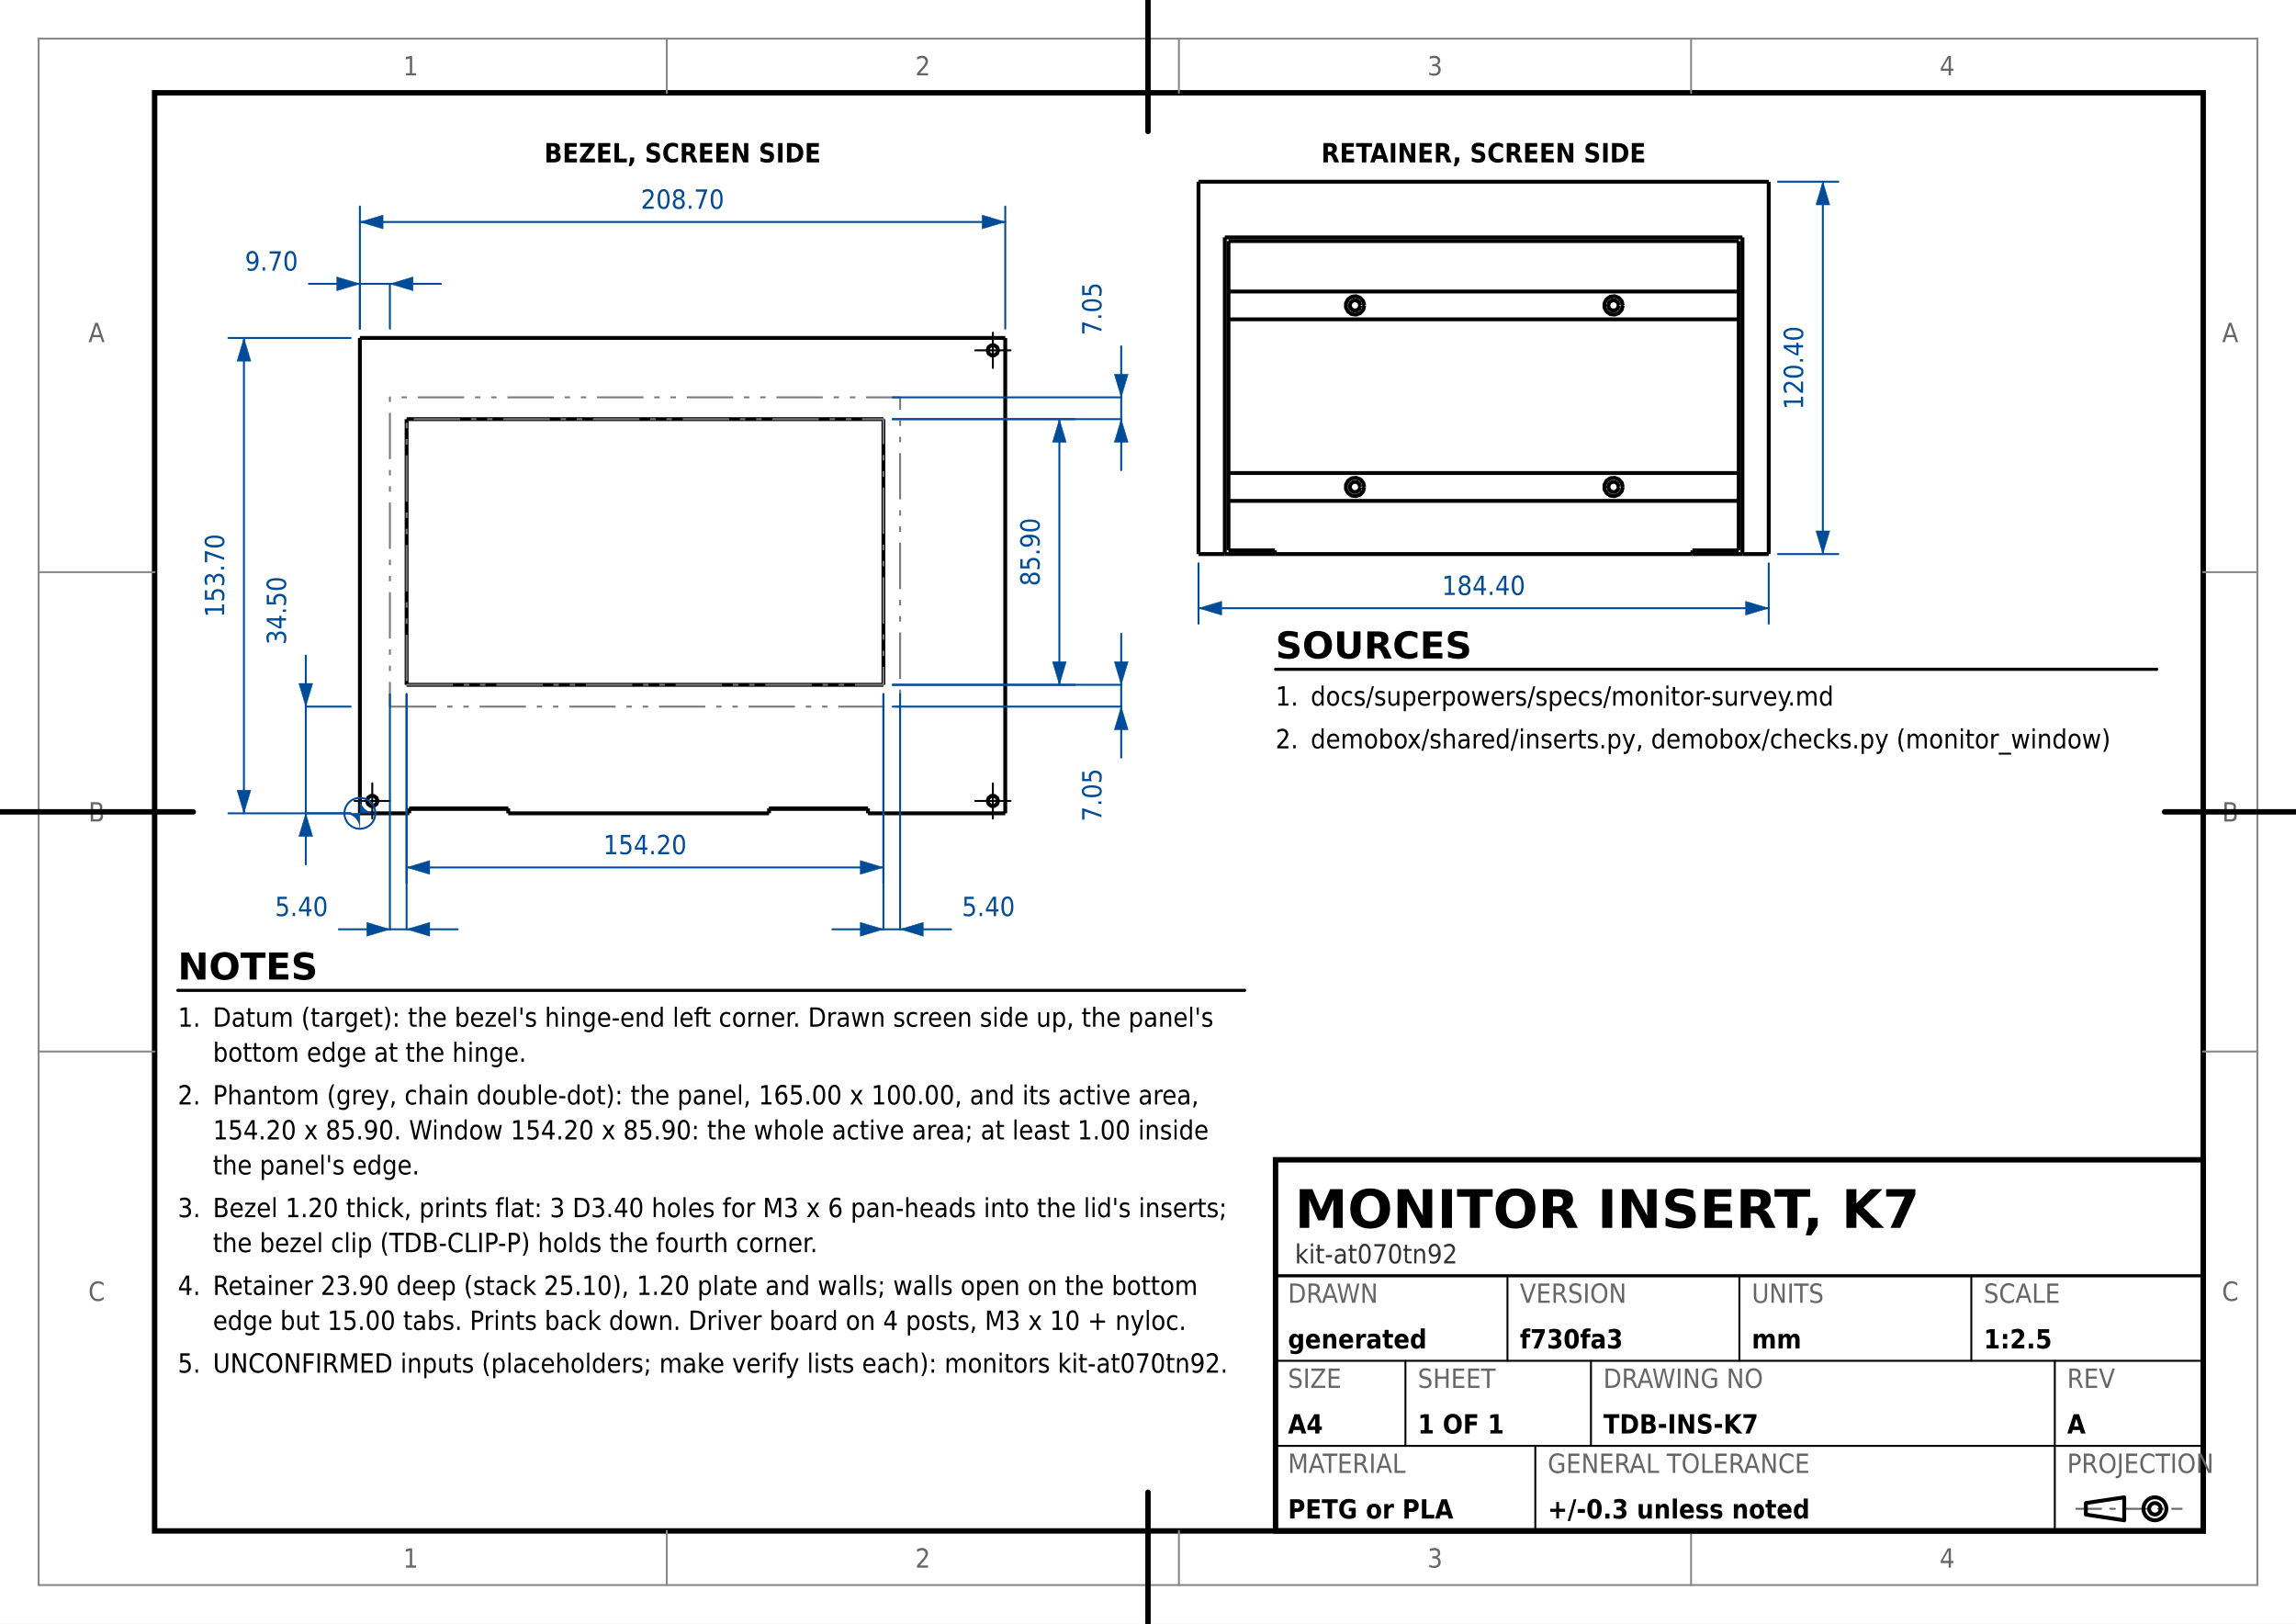
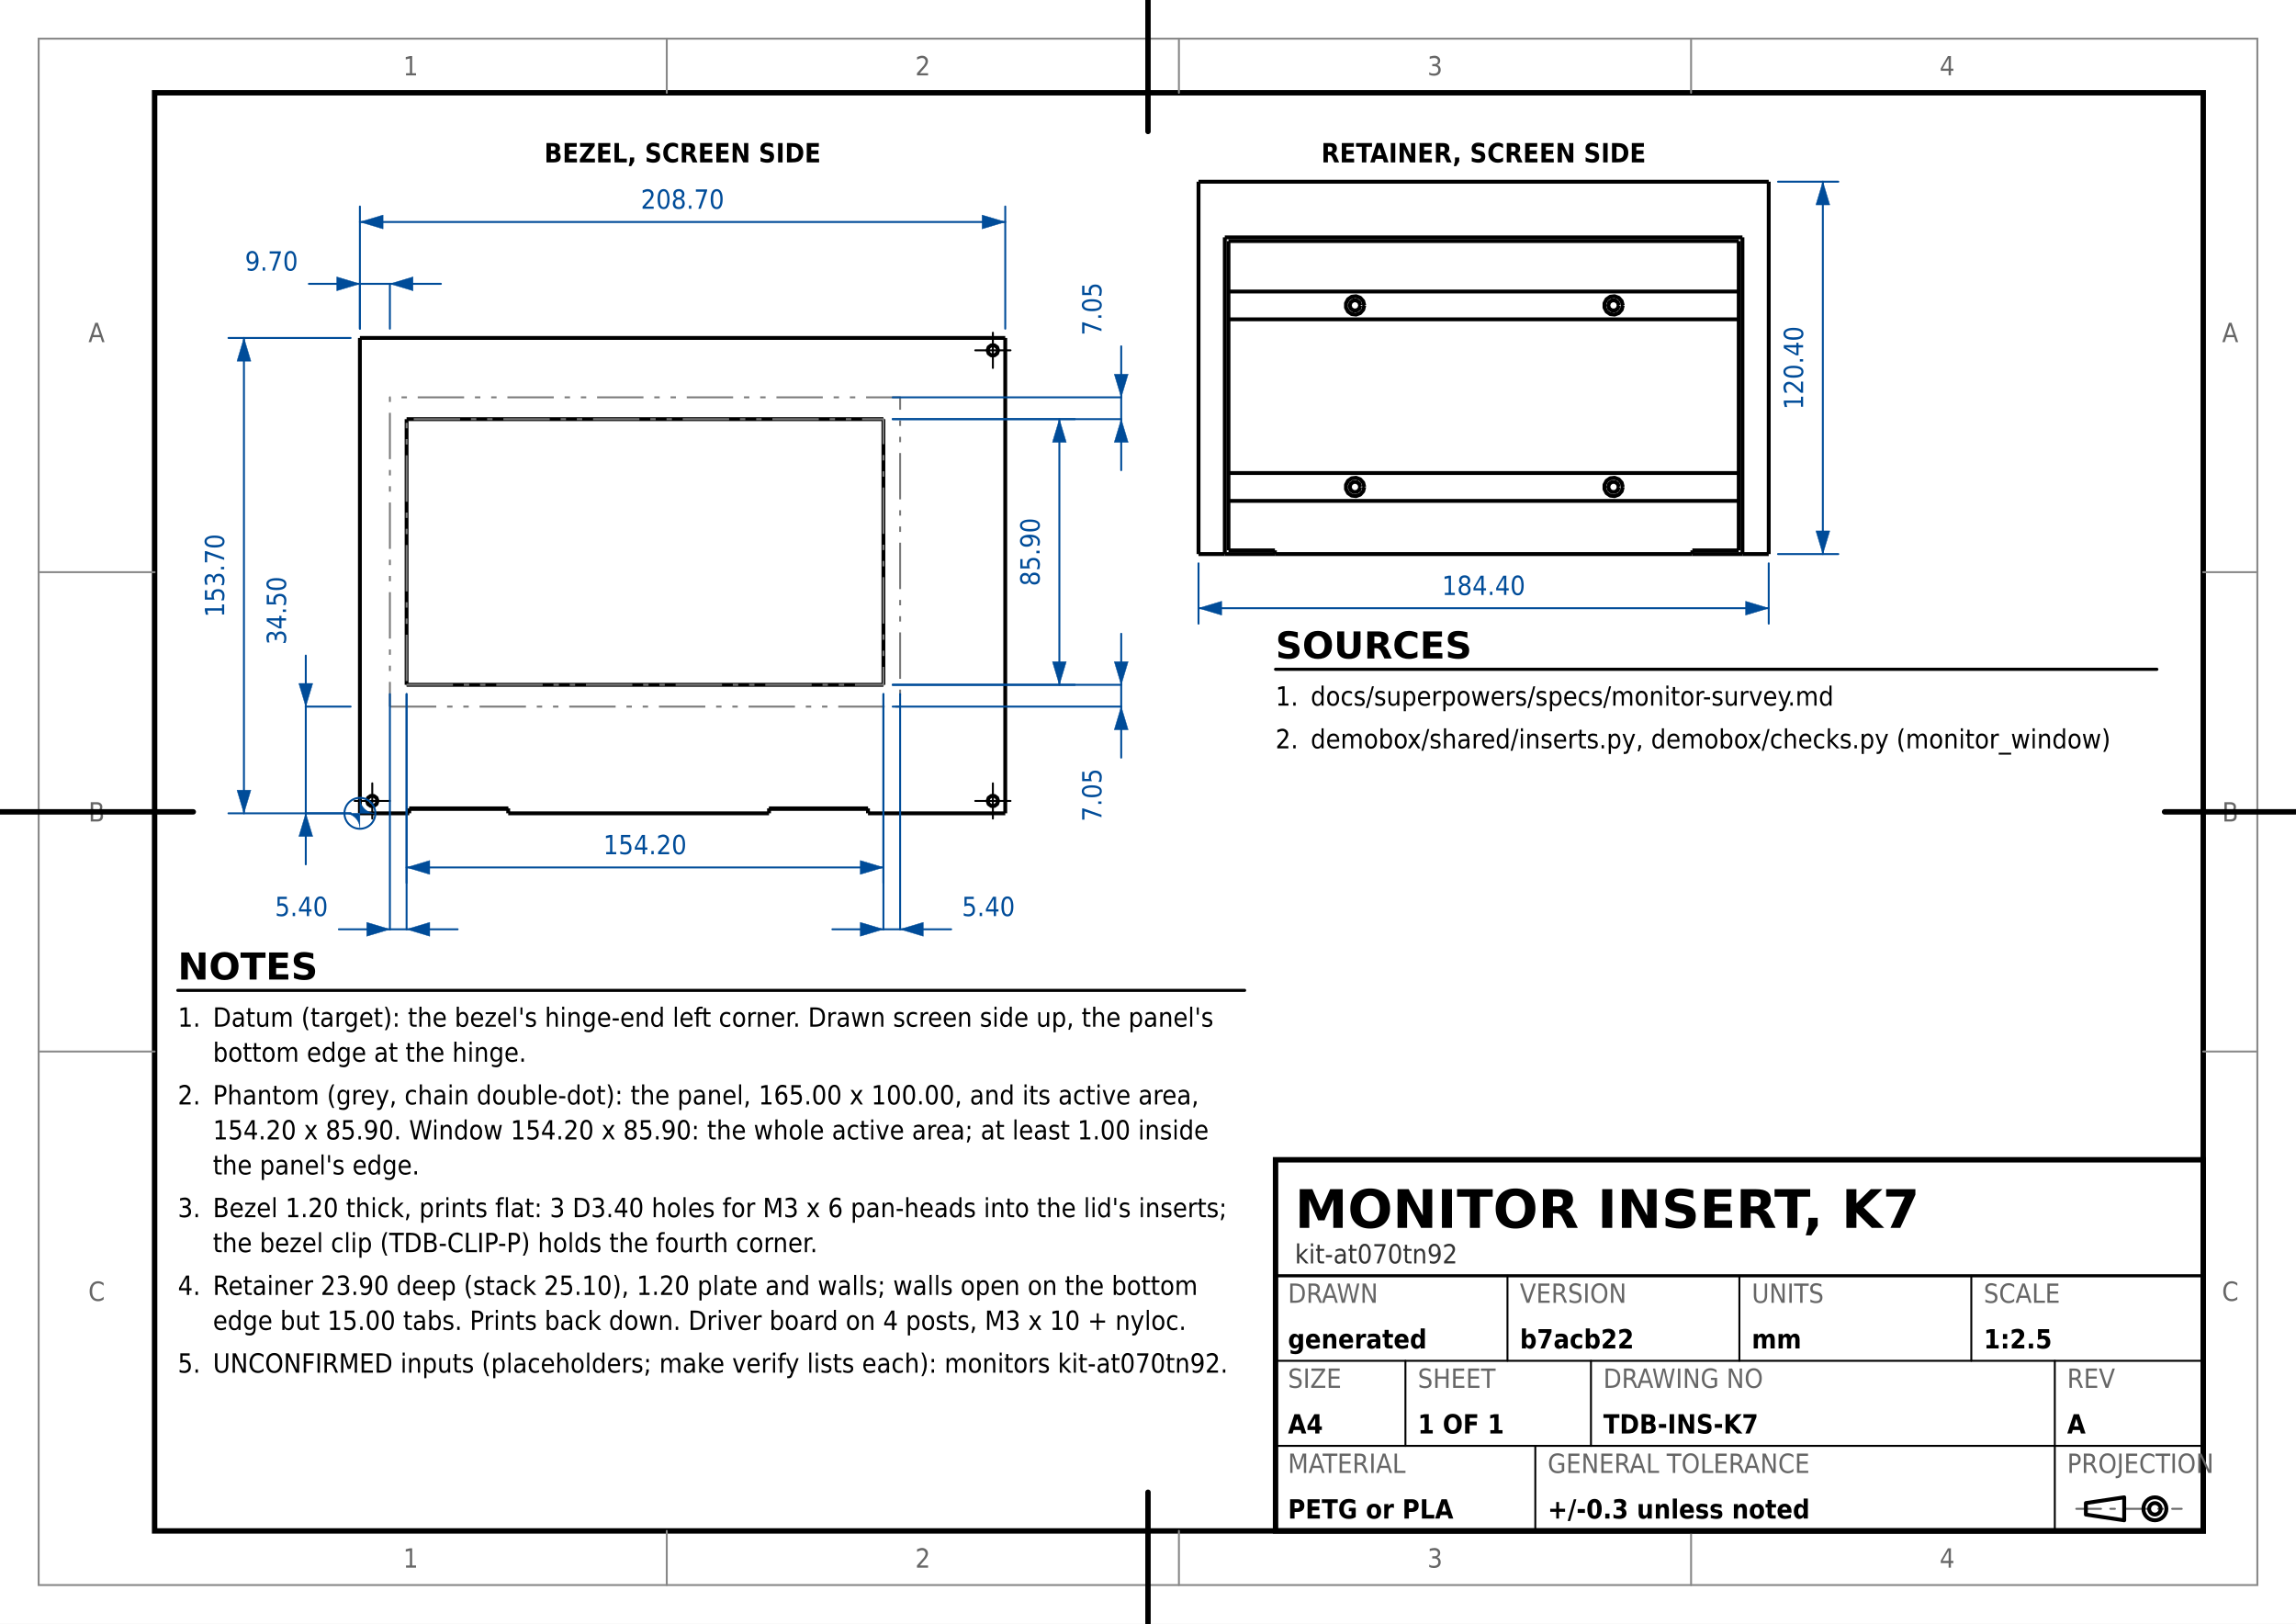
<svg xmlns="http://www.w3.org/2000/svg" version="1.1" width="297mm" height="210mm" viewBox="0 0 297 210">
  <rect width="100%" height="100%" fill="#ffffff" />
  <rect x="5" y="5" width="287" height="200" fill="none" stroke="#888888" stroke-width="0.25" />
  <rect x="20" y="12" width="265" height="186" fill="none" stroke="#000000" stroke-width="0.7" />
  <text x="53.125" y="202.75" font-family="DejaVu Sans Condensed, DejaVu Sans, Liberation Sans, sans-serif" font-size="3.429" fill="#666666" text-anchor="middle">1</text>
  <text x="53.125" y="9.75" font-family="DejaVu Sans Condensed, DejaVu Sans, Liberation Sans, sans-serif" font-size="3.429" fill="#666666" text-anchor="middle">1</text>
  <line x1="86.25" y1="205" x2="86.25" y2="198" stroke="#888888" stroke-width="0.25" stroke-linecap="round" />
  <line x1="86.25" y1="12" x2="86.25" y2="5" stroke="#888888" stroke-width="0.25" stroke-linecap="round" />
  <text x="119.375" y="202.75" font-family="DejaVu Sans Condensed, DejaVu Sans, Liberation Sans, sans-serif" font-size="3.429" fill="#666666" text-anchor="middle">2</text>
  <text x="119.375" y="9.75" font-family="DejaVu Sans Condensed, DejaVu Sans, Liberation Sans, sans-serif" font-size="3.429" fill="#666666" text-anchor="middle">2</text>
  <line x1="152.5" y1="205" x2="152.5" y2="198" stroke="#888888" stroke-width="0.25" stroke-linecap="round" />
  <line x1="152.5" y1="12" x2="152.5" y2="5" stroke="#888888" stroke-width="0.25" stroke-linecap="round" />
  <text x="185.625" y="202.75" font-family="DejaVu Sans Condensed, DejaVu Sans, Liberation Sans, sans-serif" font-size="3.429" fill="#666666" text-anchor="middle">3</text>
  <text x="185.625" y="9.75" font-family="DejaVu Sans Condensed, DejaVu Sans, Liberation Sans, sans-serif" font-size="3.429" fill="#666666" text-anchor="middle">3</text>
  <line x1="218.75" y1="205" x2="218.75" y2="198" stroke="#888888" stroke-width="0.25" stroke-linecap="round" />
  <line x1="218.75" y1="12" x2="218.75" y2="5" stroke="#888888" stroke-width="0.25" stroke-linecap="round" />
  <text x="251.875" y="202.75" font-family="DejaVu Sans Condensed, DejaVu Sans, Liberation Sans, sans-serif" font-size="3.429" fill="#666666" text-anchor="middle">4</text>
  <text x="251.875" y="9.75" font-family="DejaVu Sans Condensed, DejaVu Sans, Liberation Sans, sans-serif" font-size="3.429" fill="#666666" text-anchor="middle">4</text>
  <text x="12.5" y="168.25" font-family="DejaVu Sans Condensed, DejaVu Sans, Liberation Sans, sans-serif" font-size="3.429" fill="#666666" text-anchor="middle">C</text>
  <text x="288.5" y="168.25" font-family="DejaVu Sans Condensed, DejaVu Sans, Liberation Sans, sans-serif" font-size="3.429" fill="#666666" text-anchor="middle">C</text>
  <line x1="5" y1="136" x2="20" y2="136" stroke="#888888" stroke-width="0.25" stroke-linecap="round" />
  <line x1="285" y1="136" x2="292" y2="136" stroke="#888888" stroke-width="0.25" stroke-linecap="round" />
  <text x="12.5" y="106.25" font-family="DejaVu Sans Condensed, DejaVu Sans, Liberation Sans, sans-serif" font-size="3.429" fill="#666666" text-anchor="middle">B</text>
  <text x="288.5" y="106.25" font-family="DejaVu Sans Condensed, DejaVu Sans, Liberation Sans, sans-serif" font-size="3.429" fill="#666666" text-anchor="middle">B</text>
  <line x1="5" y1="74" x2="20" y2="74" stroke="#888888" stroke-width="0.25" stroke-linecap="round" />
  <line x1="285" y1="74" x2="292" y2="74" stroke="#888888" stroke-width="0.25" stroke-linecap="round" />
  <text x="12.5" y="44.25" font-family="DejaVu Sans Condensed, DejaVu Sans, Liberation Sans, sans-serif" font-size="3.429" fill="#666666" text-anchor="middle">A</text>
  <text x="288.5" y="44.25" font-family="DejaVu Sans Condensed, DejaVu Sans, Liberation Sans, sans-serif" font-size="3.429" fill="#666666" text-anchor="middle">A</text>
  <line x1="148.5" y1="210" x2="148.5" y2="193" stroke="#000000" stroke-width="0.7" stroke-linecap="round" />
  <line x1="148.5" y1="17" x2="148.5" y2="0" stroke="#000000" stroke-width="0.7" stroke-linecap="round" />
  <line x1="0" y1="105" x2="25" y2="105" stroke="#000000" stroke-width="0.7" stroke-linecap="round" />
  <line x1="280" y1="105" x2="297" y2="105" stroke="#000000" stroke-width="0.7" stroke-linecap="round" />
  <polyline points="46.555,43.709 46.555,105.189" fill="none" stroke="#000000" stroke-width="0.5" stroke-linejoin="round" />
  <polyline points="46.555,43.709 130.035,43.709" fill="none" stroke="#000000" stroke-width="0.5" stroke-linejoin="round" />
  <polyline points="52.939,104.615 65.739,104.615" fill="none" stroke="#000000" stroke-width="0.5" stroke-linejoin="round" />
  <polyline points="99.479,104.615 112.279,104.615" fill="none" stroke="#000000" stroke-width="0.5" stroke-linejoin="round" />
  <polyline points="46.555,105.189 52.939,105.189" fill="none" stroke="#000000" stroke-width="0.5" stroke-linejoin="round" />
  <polyline points="52.939,104.549 52.939,105.189" fill="none" stroke="#000000" stroke-width="0.5" stroke-linejoin="round" />
  <polyline points="52.939,104.549 65.739,104.549" fill="none" stroke="#000000" stroke-width="0.5" stroke-linejoin="round" />
  <polyline points="65.739,104.549 65.739,105.189" fill="none" stroke="#000000" stroke-width="0.5" stroke-linejoin="round" />
  <polyline points="65.739,105.189 99.479,105.189" fill="none" stroke="#000000" stroke-width="0.5" stroke-linejoin="round" />
  <polyline points="99.479,104.549 99.479,105.189" fill="none" stroke="#000000" stroke-width="0.5" stroke-linejoin="round" />
  <polyline points="99.479,104.549 112.279,104.549" fill="none" stroke="#000000" stroke-width="0.5" stroke-linejoin="round" />
  <polyline points="112.279,104.549 112.279,105.189" fill="none" stroke="#000000" stroke-width="0.5" stroke-linejoin="round" />
  <polyline points="112.279,105.189 130.035,105.189" fill="none" stroke="#000000" stroke-width="0.5" stroke-linejoin="round" />
  <polyline points="130.035,43.709 130.035,105.189" fill="none" stroke="#000000" stroke-width="0.5" stroke-linejoin="round" />
  <polyline points="114.275,54.209 52.595,54.209" fill="none" stroke="#000000" stroke-width="0.5" stroke-linejoin="round" />
  <polyline points="114.275,54.209 114.275,88.569" fill="none" stroke="#000000" stroke-width="0.5" stroke-linejoin="round" />
  <polyline points="52.595,54.209 52.595,88.569" fill="none" stroke="#000000" stroke-width="0.5" stroke-linejoin="round" />
  <polyline points="114.275,88.569 52.595,88.569" fill="none" stroke="#000000" stroke-width="0.5" stroke-linejoin="round" />
  <polyline points="129.115,45.309 128.985,44.91 128.645,44.663 128.225,44.663 127.885,44.91 127.755,45.309 127.885,45.709 128.225,45.956 128.645,45.956 128.985,45.709 129.115,45.309" fill="none" stroke="#000000" stroke-width="0.5" stroke-linejoin="round" />
  <polyline points="48.835,103.589 48.705,103.19 48.365,102.943 47.944,102.943 47.605,103.19 47.475,103.589 47.605,103.989 47.944,104.236 48.365,104.236 48.705,103.989 48.835,103.589" fill="none" stroke="#000000" stroke-width="0.5" stroke-linejoin="round" />
  <polyline points="129.115,103.589 128.985,103.19 128.645,102.943 128.225,102.943 127.885,103.19 127.755,103.589 127.885,103.989 128.225,104.236 128.645,104.236 128.985,103.989 129.115,103.589" fill="none" stroke="#000000" stroke-width="0.5" stroke-linejoin="round" />
  <polyline points="155.035,23.5 155.035,71.66" fill="none" stroke="#000000" stroke-width="0.5" stroke-linejoin="round" />
  <polyline points="155.035,23.5 228.795,23.5" fill="none" stroke="#000000" stroke-width="0.5" stroke-linejoin="round" />
  <polyline points="225.395,71.66 228.795,71.66" fill="none" stroke="#000000" stroke-width="0.5" stroke-linejoin="round" />
  <polyline points="218.915,71.66 225.395,71.66" fill="none" stroke="#000000" stroke-width="0.5" stroke-linejoin="round" />
  <polyline points="164.915,71.66 218.915,71.66" fill="none" stroke="#000000" stroke-width="0.5" stroke-linejoin="round" />
  <polyline points="158.435,71.66 164.915,71.66" fill="none" stroke="#000000" stroke-width="0.5" stroke-linejoin="round" />
  <polyline points="155.035,71.66 158.435,71.66" fill="none" stroke="#000000" stroke-width="0.5" stroke-linejoin="round" />
  <polyline points="228.795,23.5 228.795,71.66" fill="none" stroke="#000000" stroke-width="0.5" stroke-linejoin="round" />
  <polyline points="225.395,30.7 225.395,71.66" fill="none" stroke="#000000" stroke-width="0.5" stroke-linejoin="round" />
  <polyline points="164.915,71.18 164.915,71.66" fill="none" stroke="#000000" stroke-width="0.5" stroke-linejoin="round" />
  <polyline points="164.915,71.18 158.915,71.18" fill="none" stroke="#000000" stroke-width="0.5" stroke-linejoin="round" />
  <polyline points="158.915,31.18 158.915,71.18" fill="none" stroke="#000000" stroke-width="0.5" stroke-linejoin="round" />
  <polyline points="224.915,31.18 158.915,31.18" fill="none" stroke="#000000" stroke-width="0.5" stroke-linejoin="round" />
  <polyline points="224.915,31.18 224.915,71.18" fill="none" stroke="#000000" stroke-width="0.5" stroke-linejoin="round" />
  <polyline points="224.915,71.18 218.915,71.18" fill="none" stroke="#000000" stroke-width="0.5" stroke-linejoin="round" />
  <polyline points="218.915,71.18 218.915,71.66" fill="none" stroke="#000000" stroke-width="0.5" stroke-linejoin="round" />
  <polyline points="158.435,30.7 225.395,30.7" fill="none" stroke="#000000" stroke-width="0.5" stroke-linejoin="round" />
  <polyline points="158.435,30.7 158.435,71.66" fill="none" stroke="#000000" stroke-width="0.5" stroke-linejoin="round" />
  <polyline points="158.915,64.78 224.915,64.78" fill="none" stroke="#000000" stroke-width="0.5" stroke-linejoin="round" />
  <polyline points="224.915,61.18 158.915,61.18" fill="none" stroke="#000000" stroke-width="0.5" stroke-linejoin="round" />
  <polyline points="176.475,62.98 176.337,62.422 175.956,61.992 175.419,61.789 174.849,61.858 174.376,62.184 174.109,62.693 174.109,63.267 174.376,63.776 174.849,64.102 175.419,64.171 175.956,63.968 176.337,63.538 176.475,62.98" fill="none" stroke="#000000" stroke-width="0.5" stroke-linejoin="round" />
  <polyline points="209.915,62.98 209.777,62.422 209.396,61.992 208.859,61.789 208.289,61.858 207.816,62.184 207.549,62.693 207.549,63.267 207.816,63.776 208.289,64.102 208.859,64.171 209.396,63.968 209.777,63.538 209.915,62.98" fill="none" stroke="#000000" stroke-width="0.5" stroke-linejoin="round" />
  <polyline points="158.915,41.3 224.915,41.3" fill="none" stroke="#000000" stroke-width="0.5" stroke-linejoin="round" />
  <polyline points="224.915,37.7 158.915,37.7" fill="none" stroke="#000000" stroke-width="0.5" stroke-linejoin="round" />
  <polyline points="176.475,39.5 176.337,38.942 175.956,38.512 175.419,38.309 174.849,38.378 174.376,38.704 174.109,39.213 174.109,39.787 174.376,40.296 174.849,40.622 175.419,40.691 175.956,40.488 176.337,40.058 176.475,39.5" fill="none" stroke="#000000" stroke-width="0.5" stroke-linejoin="round" />
  <polyline points="209.915,39.5 209.777,38.942 209.396,38.512 208.859,38.309 208.289,38.378 207.816,38.704 207.549,39.213 207.549,39.787 207.816,40.296 208.289,40.622 208.859,40.691 209.396,40.488 209.777,40.058 209.915,39.5" fill="none" stroke="#000000" stroke-width="0.5" stroke-linejoin="round" />
  <polyline points="175.955,62.98 175.825,62.58 175.485,62.333 175.065,62.333 174.725,62.58 174.595,62.98 174.725,63.38 175.065,63.627 175.485,63.627 175.825,63.38 175.955,62.98" fill="none" stroke="#000000" stroke-width="0.5" stroke-linejoin="round" />
  <polyline points="209.395,62.98 209.265,62.58 208.925,62.333 208.505,62.333 208.165,62.58 208.035,62.98 208.165,63.38 208.505,63.627 208.925,63.627 209.265,63.38 209.395,62.98" fill="none" stroke="#000000" stroke-width="0.5" stroke-linejoin="round" />
  <polyline points="175.955,39.5 175.825,39.1 175.485,38.853 175.065,38.853 174.725,39.1 174.595,39.5 174.725,39.9 175.065,40.147 175.485,40.147 175.825,39.9 175.955,39.5" fill="none" stroke="#000000" stroke-width="0.5" stroke-linejoin="round" />
  <polyline points="209.395,39.5 209.265,39.1 208.925,38.853 208.505,38.853 208.165,39.1 208.035,39.5 208.165,39.9 208.505,40.147 208.925,40.147 209.265,39.9 209.395,39.5" fill="none" stroke="#000000" stroke-width="0.5" stroke-linejoin="round" />
  <polyline points="50.435,91.389 116.435,91.389 116.435,51.389 50.435,51.389 50.435,91.389" fill="none" stroke="#7a7a7a" stroke-width="0.25" stroke-linejoin="round" stroke-dasharray="6.0,1.4,0.7,1.4,0.7,1.4" />
  <polyline points="52.595,88.569 114.275,88.569 114.275,54.209 52.595,54.209 52.595,88.569" fill="none" stroke="#7a7a7a" stroke-width="0.25" stroke-linejoin="round" stroke-dasharray="6.0,1.4,0.7,1.4,0.7,1.4" />
  <line x1="45.875" y1="103.589" x2="50.435" y2="103.589" stroke="#000000" stroke-width="0.25" stroke-linecap="round" />
  <line x1="48.155" y1="105.869" x2="48.155" y2="101.309" stroke="#000000" stroke-width="0.25" stroke-linecap="round" />
  <line x1="126.155" y1="45.309" x2="130.715" y2="45.309" stroke="#000000" stroke-width="0.25" stroke-linecap="round" />
  <line x1="128.435" y1="47.589" x2="128.435" y2="43.029" stroke="#000000" stroke-width="0.25" stroke-linecap="round" />
  <line x1="126.155" y1="103.589" x2="130.715" y2="103.589" stroke="#000000" stroke-width="0.25" stroke-linecap="round" />
  <line x1="128.435" y1="105.869" x2="128.435" y2="101.309" stroke="#000000" stroke-width="0.25" stroke-linecap="round" />
  <circle cx="46.555" cy="105.189" r="2" fill="none" stroke="#004c99" stroke-width="0.25" />
  <path d="M 46.555 105.189 L 48.555 105.189 A 2.0 2.0 0 0 1 46.555 103.189 Z" fill="#004c99" stroke="#004c99" stroke-width="0.05" stroke-linejoin="round" stroke-linecap="round" />
  <path d="M 46.555 105.189 L 44.555 105.189 A 2.0 2.0 0 0 1 46.555 107.189 Z" fill="#004c99" stroke="#004c99" stroke-width="0.05" stroke-linejoin="round" stroke-linecap="round" />
  <line x1="52.595" y1="89.769" x2="52.595" y2="114.189" stroke="#004c99" stroke-width="0.25" stroke-linecap="round" />
  <line x1="114.275" y1="89.769" x2="114.275" y2="114.189" stroke="#004c99" stroke-width="0.25" stroke-linecap="round" />
  <line x1="52.595" y1="112.189" x2="114.275" y2="112.189" stroke="#004c99" stroke-width="0.25" stroke-linecap="round" />
  <polygon points="52.595,112.189 55.595,113.089 55.595,111.289" fill="#004c99" stroke="#004c99" stroke-width="0.05" stroke-linejoin="round" />
  <polygon points="114.275,112.189 111.275,111.289 111.275,113.089" fill="#004c99" stroke="#004c99" stroke-width="0.05" stroke-linejoin="round" />
  <text x="83.435" y="110.48" font-family="DejaVu Sans Condensed, DejaVu Sans, Liberation Sans, sans-serif" font-size="3.429" fill="#004c99" text-anchor="middle">154.20</text>
  <line x1="50.435" y1="89.769" x2="50.435" y2="120.189" stroke="#004c99" stroke-width="0.25" stroke-linecap="round" />
  <line x1="52.595" y1="89.769" x2="52.595" y2="120.189" stroke="#004c99" stroke-width="0.25" stroke-linecap="round" />
  <line x1="50.435" y1="120.189" x2="52.595" y2="120.189" stroke="#004c99" stroke-width="0.25" stroke-linecap="round" />
  <polygon points="50.435,120.189 47.435,119.289 47.435,121.089" fill="#004c99" stroke="#004c99" stroke-width="0.05" stroke-linejoin="round" />
  <polygon points="52.595,120.189 55.595,121.089 55.595,119.289" fill="#004c99" stroke="#004c99" stroke-width="0.05" stroke-linejoin="round" />
  <line x1="43.835" y1="120.189" x2="50.435" y2="120.189" stroke="#004c99" stroke-width="0.25" stroke-linecap="round" />
  <line x1="52.595" y1="120.189" x2="59.195" y2="120.189" stroke="#004c99" stroke-width="0.25" stroke-linecap="round" />
  <text x="42.435" y="118.48" font-family="DejaVu Sans Condensed, DejaVu Sans, Liberation Sans, sans-serif" font-size="3.429" fill="#004c99" text-anchor="end">5.40</text>
  <line x1="114.275" y1="89.769" x2="114.275" y2="120.189" stroke="#004c99" stroke-width="0.25" stroke-linecap="round" />
  <line x1="116.435" y1="89.769" x2="116.435" y2="120.189" stroke="#004c99" stroke-width="0.25" stroke-linecap="round" />
  <line x1="114.275" y1="120.189" x2="116.435" y2="120.189" stroke="#004c99" stroke-width="0.25" stroke-linecap="round" />
  <polygon points="114.275,120.189 111.275,119.289 111.275,121.089" fill="#004c99" stroke="#004c99" stroke-width="0.05" stroke-linejoin="round" />
  <polygon points="116.435,120.189 119.435,121.089 119.435,119.289" fill="#004c99" stroke="#004c99" stroke-width="0.05" stroke-linejoin="round" />
  <line x1="107.675" y1="120.189" x2="114.275" y2="120.189" stroke="#004c99" stroke-width="0.25" stroke-linecap="round" />
  <line x1="116.435" y1="120.189" x2="123.035" y2="120.189" stroke="#004c99" stroke-width="0.25" stroke-linecap="round" />
  <text x="124.435" y="118.48" font-family="DejaVu Sans Condensed, DejaVu Sans, Liberation Sans, sans-serif" font-size="3.429" fill="#004c99" text-anchor="start">5.40</text>
  <line x1="115.475" y1="88.569" x2="139.035" y2="88.569" stroke="#004c99" stroke-width="0.25" stroke-linecap="round" />
  <line x1="115.475" y1="54.209" x2="139.035" y2="54.209" stroke="#004c99" stroke-width="0.25" stroke-linecap="round" />
  <line x1="137.035" y1="88.569" x2="137.035" y2="54.209" stroke="#004c99" stroke-width="0.25" stroke-linecap="round" />
  <polygon points="137.035,88.569 137.935,85.569 136.135,85.569" fill="#004c99" stroke="#004c99" stroke-width="0.05" stroke-linejoin="round" />
  <polygon points="137.035,54.209 136.135,57.209 137.935,57.209" fill="#004c99" stroke="#004c99" stroke-width="0.05" stroke-linejoin="round" />
  <text x="134.48" y="71.389" font-family="DejaVu Sans Condensed, DejaVu Sans, Liberation Sans, sans-serif" font-size="3.429" fill="#004c99" text-anchor="middle" transform="rotate(-90 134.48 71.3893)">85.90</text>
  <line x1="115.475" y1="91.389" x2="145.035" y2="91.389" stroke="#004c99" stroke-width="0.25" stroke-linecap="round" />
  <line x1="115.475" y1="88.569" x2="145.035" y2="88.569" stroke="#004c99" stroke-width="0.25" stroke-linecap="round" />
  <line x1="145.035" y1="91.389" x2="145.035" y2="88.569" stroke="#004c99" stroke-width="0.25" stroke-linecap="round" />
  <polygon points="145.035,91.389 144.135,94.389 145.935,94.389" fill="#004c99" stroke="#004c99" stroke-width="0.05" stroke-linejoin="round" />
  <polygon points="145.035,88.569 145.935,85.569 144.135,85.569" fill="#004c99" stroke="#004c99" stroke-width="0.05" stroke-linejoin="round" />
  <line x1="145.035" y1="97.989" x2="145.035" y2="91.389" stroke="#004c99" stroke-width="0.25" stroke-linecap="round" />
  <line x1="145.035" y1="88.569" x2="145.035" y2="81.969" stroke="#004c99" stroke-width="0.25" stroke-linecap="round" />
  <text x="142.48" y="99.389" font-family="DejaVu Sans Condensed, DejaVu Sans, Liberation Sans, sans-serif" font-size="3.429" fill="#004c99" text-anchor="end" transform="rotate(-90 142.48 99.3893)">7.05</text>
  <line x1="115.475" y1="54.209" x2="145.035" y2="54.209" stroke="#004c99" stroke-width="0.25" stroke-linecap="round" />
  <line x1="115.475" y1="51.389" x2="145.035" y2="51.389" stroke="#004c99" stroke-width="0.25" stroke-linecap="round" />
  <line x1="145.035" y1="54.209" x2="145.035" y2="51.389" stroke="#004c99" stroke-width="0.25" stroke-linecap="round" />
  <polygon points="145.035,54.209 144.135,57.209 145.935,57.209" fill="#004c99" stroke="#004c99" stroke-width="0.05" stroke-linejoin="round" />
  <polygon points="145.035,51.389 145.935,48.389 144.135,48.389" fill="#004c99" stroke="#004c99" stroke-width="0.05" stroke-linejoin="round" />
  <line x1="145.035" y1="60.809" x2="145.035" y2="54.209" stroke="#004c99" stroke-width="0.25" stroke-linecap="round" />
  <line x1="145.035" y1="51.389" x2="145.035" y2="44.789" stroke="#004c99" stroke-width="0.25" stroke-linecap="round" />
  <text x="142.48" y="43.389" font-family="DejaVu Sans Condensed, DejaVu Sans, Liberation Sans, sans-serif" font-size="3.429" fill="#004c99" text-anchor="start" transform="rotate(-90 142.48 43.3893)">7.05</text>
  <line x1="45.355" y1="105.189" x2="39.555" y2="105.189" stroke="#004c99" stroke-width="0.25" stroke-linecap="round" />
  <line x1="45.355" y1="91.389" x2="39.555" y2="91.389" stroke="#004c99" stroke-width="0.25" stroke-linecap="round" />
  <line x1="39.555" y1="105.189" x2="39.555" y2="91.389" stroke="#004c99" stroke-width="0.25" stroke-linecap="round" />
  <polygon points="39.555,105.189 38.655,108.189 40.455,108.189" fill="#004c99" stroke="#004c99" stroke-width="0.05" stroke-linejoin="round" />
  <polygon points="39.555,91.389 40.455,88.389 38.655,88.389" fill="#004c99" stroke="#004c99" stroke-width="0.05" stroke-linejoin="round" />
  <line x1="39.555" y1="111.789" x2="39.555" y2="105.189" stroke="#004c99" stroke-width="0.25" stroke-linecap="round" />
  <line x1="39.555" y1="91.389" x2="39.555" y2="84.789" stroke="#004c99" stroke-width="0.25" stroke-linecap="round" />
  <text x="37" y="83.389" font-family="DejaVu Sans Condensed, DejaVu Sans, Liberation Sans, sans-serif" font-size="3.429" fill="#004c99" text-anchor="start" transform="rotate(-90 37 83.3893)">34.50</text>
  <line x1="46.555" y1="42.509" x2="46.555" y2="36.709" stroke="#004c99" stroke-width="0.25" stroke-linecap="round" />
  <line x1="50.435" y1="42.509" x2="50.435" y2="36.709" stroke="#004c99" stroke-width="0.25" stroke-linecap="round" />
  <line x1="46.555" y1="36.709" x2="50.435" y2="36.709" stroke="#004c99" stroke-width="0.25" stroke-linecap="round" />
  <polygon points="46.555,36.709 43.555,35.809 43.555,37.609" fill="#004c99" stroke="#004c99" stroke-width="0.05" stroke-linejoin="round" />
  <polygon points="50.435,36.709 53.435,37.609 53.435,35.809" fill="#004c99" stroke="#004c99" stroke-width="0.05" stroke-linejoin="round" />
  <line x1="39.955" y1="36.709" x2="46.555" y2="36.709" stroke="#004c99" stroke-width="0.25" stroke-linecap="round" />
  <line x1="50.435" y1="36.709" x2="57.035" y2="36.709" stroke="#004c99" stroke-width="0.25" stroke-linecap="round" />
  <text x="38.555" y="35" font-family="DejaVu Sans Condensed, DejaVu Sans, Liberation Sans, sans-serif" font-size="3.429" fill="#004c99" text-anchor="end">9.70</text>
  <line x1="46.555" y1="42.509" x2="46.555" y2="26.709" stroke="#004c99" stroke-width="0.25" stroke-linecap="round" />
  <line x1="130.035" y1="42.509" x2="130.035" y2="26.709" stroke="#004c99" stroke-width="0.25" stroke-linecap="round" />
  <line x1="46.555" y1="28.709" x2="130.035" y2="28.709" stroke="#004c99" stroke-width="0.25" stroke-linecap="round" />
  <polygon points="46.555,28.709 49.555,29.609 49.555,27.809" fill="#004c99" stroke="#004c99" stroke-width="0.05" stroke-linejoin="round" />
  <polygon points="130.035,28.709 127.035,27.809 127.035,29.609" fill="#004c99" stroke="#004c99" stroke-width="0.05" stroke-linejoin="round" />
  <text x="88.295" y="27" font-family="DejaVu Sans Condensed, DejaVu Sans, Liberation Sans, sans-serif" font-size="3.429" fill="#004c99" text-anchor="middle">208.70</text>
  <line x1="45.355" y1="105.189" x2="29.555" y2="105.189" stroke="#004c99" stroke-width="0.25" stroke-linecap="round" />
  <line x1="45.355" y1="43.709" x2="29.555" y2="43.709" stroke="#004c99" stroke-width="0.25" stroke-linecap="round" />
  <line x1="31.555" y1="105.189" x2="31.555" y2="43.709" stroke="#004c99" stroke-width="0.25" stroke-linecap="round" />
  <polygon points="31.555,105.189 32.455,102.189 30.655,102.189" fill="#004c99" stroke="#004c99" stroke-width="0.05" stroke-linejoin="round" />
  <polygon points="31.555,43.709 30.655,46.709 32.455,46.709" fill="#004c99" stroke="#004c99" stroke-width="0.05" stroke-linejoin="round" />
  <text x="29" y="74.449" font-family="DejaVu Sans Condensed, DejaVu Sans, Liberation Sans, sans-serif" font-size="3.429" fill="#004c99" text-anchor="middle" transform="rotate(-90 29 74.4493)">153.70</text>
  <text x="88.295" y="21" font-family="DejaVu Sans Condensed, DejaVu Sans, Liberation Sans, sans-serif" font-size="3.429" fill="#000000" text-anchor="middle" font-weight="bold">BEZEL, SCREEN SIDE</text>
  <line x1="155.035" y1="72.86" x2="155.035" y2="80.66" stroke="#004c99" stroke-width="0.25" stroke-linecap="round" />
  <line x1="228.795" y1="72.86" x2="228.795" y2="80.66" stroke="#004c99" stroke-width="0.25" stroke-linecap="round" />
  <line x1="155.035" y1="78.66" x2="228.795" y2="78.66" stroke="#004c99" stroke-width="0.25" stroke-linecap="round" />
  <polygon points="155.035,78.66 158.035,79.56 158.035,77.76" fill="#004c99" stroke="#004c99" stroke-width="0.05" stroke-linejoin="round" />
  <polygon points="228.795,78.66 225.795,77.76 225.795,79.56" fill="#004c99" stroke="#004c99" stroke-width="0.05" stroke-linejoin="round" />
  <text x="191.915" y="76.951" font-family="DejaVu Sans Condensed, DejaVu Sans, Liberation Sans, sans-serif" font-size="3.429" fill="#004c99" text-anchor="middle">184.40</text>
  <line x1="229.995" y1="71.66" x2="237.795" y2="71.66" stroke="#004c99" stroke-width="0.25" stroke-linecap="round" />
  <line x1="229.995" y1="23.5" x2="237.795" y2="23.5" stroke="#004c99" stroke-width="0.25" stroke-linecap="round" />
  <line x1="235.795" y1="71.66" x2="235.795" y2="23.5" stroke="#004c99" stroke-width="0.25" stroke-linecap="round" />
  <polygon points="235.795,71.66 236.695,68.66 234.895,68.66" fill="#004c99" stroke="#004c99" stroke-width="0.05" stroke-linejoin="round" />
  <polygon points="235.795,23.5 234.895,26.5 236.695,26.5" fill="#004c99" stroke="#004c99" stroke-width="0.05" stroke-linejoin="round" />
  <text x="233.24" y="47.58" font-family="DejaVu Sans Condensed, DejaVu Sans, Liberation Sans, sans-serif" font-size="3.429" fill="#004c99" text-anchor="middle" transform="rotate(-90 233.24 47.58)">120.40</text>
  <text x="191.915" y="21" font-family="DejaVu Sans Condensed, DejaVu Sans, Liberation Sans, sans-serif" font-size="3.429" fill="#000000" text-anchor="middle" font-weight="bold">RETAINER, SCREEN SIDE</text>
  <text x="23" y="126.689" font-family="DejaVu Sans, Liberation Sans, sans-serif" font-size="4.801" fill="#000000" text-anchor="start" font-weight="bold">NOTES</text>
  <line x1="23" y1="128.089" x2="161" y2="128.089" stroke="#000000" stroke-width="0.4" stroke-linecap="round" />
  <text x="23" y="132.789" font-family="DejaVu Sans Condensed, DejaVu Sans, Liberation Sans, sans-serif" font-size="3.429" fill="#000000" text-anchor="start">1.</text>
  <text x="27.542" y="132.789" font-family="DejaVu Sans Condensed, DejaVu Sans, Liberation Sans, sans-serif" font-size="3.429" fill="#000000" text-anchor="start">Datum (target): the bezel's hinge-end left corner. Drawn screen side up, the panel's</text>
  <text x="27.542" y="137.316" font-family="DejaVu Sans Condensed, DejaVu Sans, Liberation Sans, sans-serif" font-size="3.429" fill="#000000" text-anchor="start">bottom edge at the hinge.</text>
  <text x="23" y="142.843" font-family="DejaVu Sans Condensed, DejaVu Sans, Liberation Sans, sans-serif" font-size="3.429" fill="#000000" text-anchor="start">2.</text>
  <text x="27.542" y="142.843" font-family="DejaVu Sans Condensed, DejaVu Sans, Liberation Sans, sans-serif" font-size="3.429" fill="#000000" text-anchor="start">Phantom (grey, chain double-dot): the panel, 165.00 x 100.00, and its active area,</text>
  <text x="27.542" y="147.37" font-family="DejaVu Sans Condensed, DejaVu Sans, Liberation Sans, sans-serif" font-size="3.429" fill="#000000" text-anchor="start">154.20 x 85.90. Window 154.20 x 85.90: the whole active area; at least 1.00 inside</text>
  <text x="27.542" y="151.896" font-family="DejaVu Sans Condensed, DejaVu Sans, Liberation Sans, sans-serif" font-size="3.429" fill="#000000" text-anchor="start">the panel's edge.</text>
  <text x="23" y="157.423" font-family="DejaVu Sans Condensed, DejaVu Sans, Liberation Sans, sans-serif" font-size="3.429" fill="#000000" text-anchor="start">3.</text>
  <text x="27.542" y="157.423" font-family="DejaVu Sans Condensed, DejaVu Sans, Liberation Sans, sans-serif" font-size="3.429" fill="#000000" text-anchor="start">Bezel 1.20 thick, prints flat: 3 D3.40 holes for M3 x 6 pan-heads into the lid's inserts;</text>
  <text x="27.542" y="161.95" font-family="DejaVu Sans Condensed, DejaVu Sans, Liberation Sans, sans-serif" font-size="3.429" fill="#000000" text-anchor="start">the bezel clip (TDB-CLIP-P) holds the fourth corner.</text>
  <text x="23" y="167.477" font-family="DejaVu Sans Condensed, DejaVu Sans, Liberation Sans, sans-serif" font-size="3.429" fill="#000000" text-anchor="start">4.</text>
  <text x="27.542" y="167.477" font-family="DejaVu Sans Condensed, DejaVu Sans, Liberation Sans, sans-serif" font-size="3.429" fill="#000000" text-anchor="start">Retainer 23.90 deep (stack 25.10), 1.20 plate and walls; walls open on the bottom</text>
  <text x="27.542" y="172.003" font-family="DejaVu Sans Condensed, DejaVu Sans, Liberation Sans, sans-serif" font-size="3.429" fill="#000000" text-anchor="start">edge but 15.00 tabs. Prints back down. Driver board on 4 posts, M3 x 10 + nyloc.</text>
  <text x="23" y="177.53" font-family="DejaVu Sans Condensed, DejaVu Sans, Liberation Sans, sans-serif" font-size="3.429" fill="#000000" text-anchor="start">5.</text>
  <text x="27.542" y="177.53" font-family="DejaVu Sans Condensed, DejaVu Sans, Liberation Sans, sans-serif" font-size="3.429" fill="#000000" text-anchor="start">UNCONFIRMED inputs (placeholders; make verify lists each): monitors kit-at070tn92.</text>
  <text x="165" y="85.16" font-family="DejaVu Sans, Liberation Sans, sans-serif" font-size="4.801" fill="#000000" text-anchor="start" font-weight="bold">SOURCES</text>
  <line x1="165" y1="86.56" x2="279" y2="86.56" stroke="#000000" stroke-width="0.4" stroke-linecap="round" />
  <text x="165" y="91.26" font-family="DejaVu Sans Condensed, DejaVu Sans, Liberation Sans, sans-serif" font-size="3.429" fill="#000000" text-anchor="start">1.</text>
  <text x="169.542" y="91.26" font-family="DejaVu Sans Condensed, DejaVu Sans, Liberation Sans, sans-serif" font-size="3.429" fill="#000000" text-anchor="start">docs/superpowers/specs/monitor-survey.md</text>
  <text x="165" y="96.787" font-family="DejaVu Sans Condensed, DejaVu Sans, Liberation Sans, sans-serif" font-size="3.429" fill="#000000" text-anchor="start">2.</text>
  <text x="169.542" y="96.787" font-family="DejaVu Sans Condensed, DejaVu Sans, Liberation Sans, sans-serif" font-size="3.429" fill="#000000" text-anchor="start">demobox/shared/inserts.py, demobox/checks.py (monitor_window)</text>
  <rect x="165" y="150" width="120" height="48" fill="none" stroke="#000000" stroke-width="0.7" />
  <line x1="165" y1="165" x2="285" y2="165" stroke="#000000" stroke-width="0.4" stroke-linecap="round" />
  <text x="167.5" y="158.8" font-family="DejaVu Sans, Liberation Sans, sans-serif" font-size="6.859" fill="#000000" text-anchor="start" font-weight="bold">MONITOR INSERT, K7</text>
  <text x="167.5" y="163.4" font-family="DejaVu Sans Condensed, DejaVu Sans, Liberation Sans, sans-serif" font-size="3.429" fill="#333333" text-anchor="start">kit-at070tn92</text>
  <text x="166.6" y="168.5" font-family="DejaVu Sans Condensed, DejaVu Sans, Liberation Sans, sans-serif" font-size="3.429" fill="#666666" text-anchor="start">DRAWN</text>
  <text x="166.6" y="174.4" font-family="DejaVu Sans Condensed, DejaVu Sans, Liberation Sans, sans-serif" font-size="3.429" fill="#000000" text-anchor="start" font-weight="bold">generated</text>
  <line x1="195" y1="176" x2="195" y2="165" stroke="#000000" stroke-width="0.25" stroke-linecap="round" />
  <text x="196.6" y="168.5" font-family="DejaVu Sans Condensed, DejaVu Sans, Liberation Sans, sans-serif" font-size="3.429" fill="#666666" text-anchor="start">VERSION</text>
-   <text x="196.6" y="174.4" font-family="DejaVu Sans Condensed, DejaVu Sans, Liberation Sans, sans-serif" font-size="3.429" fill="#000000" text-anchor="start" font-weight="bold">f730fa3</text>
+   <text x="196.6" y="174.4" font-family="DejaVu Sans Condensed, DejaVu Sans, Liberation Sans, sans-serif" font-size="3.429" fill="#000000" text-anchor="start" font-weight="bold">b7acb22</text>
  <line x1="225" y1="176" x2="225" y2="165" stroke="#000000" stroke-width="0.25" stroke-linecap="round" />
  <text x="226.6" y="168.5" font-family="DejaVu Sans Condensed, DejaVu Sans, Liberation Sans, sans-serif" font-size="3.429" fill="#666666" text-anchor="start">UNITS</text>
  <text x="226.6" y="174.4" font-family="DejaVu Sans Condensed, DejaVu Sans, Liberation Sans, sans-serif" font-size="3.429" fill="#000000" text-anchor="start" font-weight="bold">mm</text>
  <line x1="255" y1="176" x2="255" y2="165" stroke="#000000" stroke-width="0.25" stroke-linecap="round" />
  <text x="256.6" y="168.5" font-family="DejaVu Sans Condensed, DejaVu Sans, Liberation Sans, sans-serif" font-size="3.429" fill="#666666" text-anchor="start">SCALE</text>
  <text x="256.6" y="174.4" font-family="DejaVu Sans Condensed, DejaVu Sans, Liberation Sans, sans-serif" font-size="3.429" fill="#000000" text-anchor="start" font-weight="bold">1:2.5</text>
  <line x1="165" y1="176" x2="285" y2="176" stroke="#000000" stroke-width="0.25" stroke-linecap="round" />
  <text x="166.6" y="179.5" font-family="DejaVu Sans Condensed, DejaVu Sans, Liberation Sans, sans-serif" font-size="3.429" fill="#666666" text-anchor="start">SIZE</text>
  <text x="166.6" y="185.4" font-family="DejaVu Sans Condensed, DejaVu Sans, Liberation Sans, sans-serif" font-size="3.429" fill="#000000" text-anchor="start" font-weight="bold">A4</text>
  <line x1="181.8" y1="187" x2="181.8" y2="176" stroke="#000000" stroke-width="0.25" stroke-linecap="round" />
  <text x="183.4" y="179.5" font-family="DejaVu Sans Condensed, DejaVu Sans, Liberation Sans, sans-serif" font-size="3.429" fill="#666666" text-anchor="start">SHEET</text>
  <text x="183.4" y="185.4" font-family="DejaVu Sans Condensed, DejaVu Sans, Liberation Sans, sans-serif" font-size="3.429" fill="#000000" text-anchor="start" font-weight="bold">1 OF 1</text>
  <line x1="205.8" y1="187" x2="205.8" y2="176" stroke="#000000" stroke-width="0.25" stroke-linecap="round" />
  <text x="207.4" y="179.5" font-family="DejaVu Sans Condensed, DejaVu Sans, Liberation Sans, sans-serif" font-size="3.429" fill="#666666" text-anchor="start">DRAWING NO</text>
  <text x="207.4" y="185.4" font-family="DejaVu Sans Condensed, DejaVu Sans, Liberation Sans, sans-serif" font-size="3.429" fill="#000000" text-anchor="start" font-weight="bold">TDB-INS-K7</text>
  <line x1="265.8" y1="187" x2="265.8" y2="176" stroke="#000000" stroke-width="0.25" stroke-linecap="round" />
  <text x="267.4" y="179.5" font-family="DejaVu Sans Condensed, DejaVu Sans, Liberation Sans, sans-serif" font-size="3.429" fill="#666666" text-anchor="start">REV</text>
  <text x="267.4" y="185.4" font-family="DejaVu Sans Condensed, DejaVu Sans, Liberation Sans, sans-serif" font-size="3.429" fill="#000000" text-anchor="start" font-weight="bold">A</text>
  <line x1="165" y1="187" x2="285" y2="187" stroke="#000000" stroke-width="0.25" stroke-linecap="round" />
  <text x="166.6" y="190.5" font-family="DejaVu Sans Condensed, DejaVu Sans, Liberation Sans, sans-serif" font-size="3.429" fill="#666666" text-anchor="start">MATERIAL</text>
  <text x="166.6" y="196.4" font-family="DejaVu Sans Condensed, DejaVu Sans, Liberation Sans, sans-serif" font-size="3.429" fill="#000000" text-anchor="start" font-weight="bold">PETG or PLA</text>
  <line x1="198.6" y1="198" x2="198.6" y2="187" stroke="#000000" stroke-width="0.25" stroke-linecap="round" />
  <text x="200.2" y="190.5" font-family="DejaVu Sans Condensed, DejaVu Sans, Liberation Sans, sans-serif" font-size="3.429" fill="#666666" text-anchor="start">GENERAL TOLERANCE</text>
  <text x="200.2" y="196.4" font-family="DejaVu Sans Condensed, DejaVu Sans, Liberation Sans, sans-serif" font-size="3.429" fill="#000000" text-anchor="start" font-weight="bold">+/-0.3 unless noted</text>
  <line x1="265.8" y1="198" x2="265.8" y2="187" stroke="#000000" stroke-width="0.25" stroke-linecap="round" />
  <text x="267.4" y="190.5" font-family="DejaVu Sans Condensed, DejaVu Sans, Liberation Sans, sans-serif" font-size="3.429" fill="#666666" text-anchor="start">PROJECTION</text>
  <line x1="268.58" y1="195.14" x2="282.22" y2="195.14" stroke="#666666" stroke-width="0.25" stroke-linecap="round" stroke-dasharray="3.2,1.2,0.6,1.2" />
  <polygon points="269.82,194.396 274.78,193.652 274.78,196.628 269.82,195.884" fill="none" stroke="#000000" stroke-width="0.5" stroke-linejoin="round" />
  <circle cx="278.748" cy="195.14" r="1.488" fill="none" stroke="#000000" stroke-width="0.5" />
  <circle cx="278.748" cy="195.14" r="0.744" fill="none" stroke="#000000" stroke-width="0.5" />
</svg>
